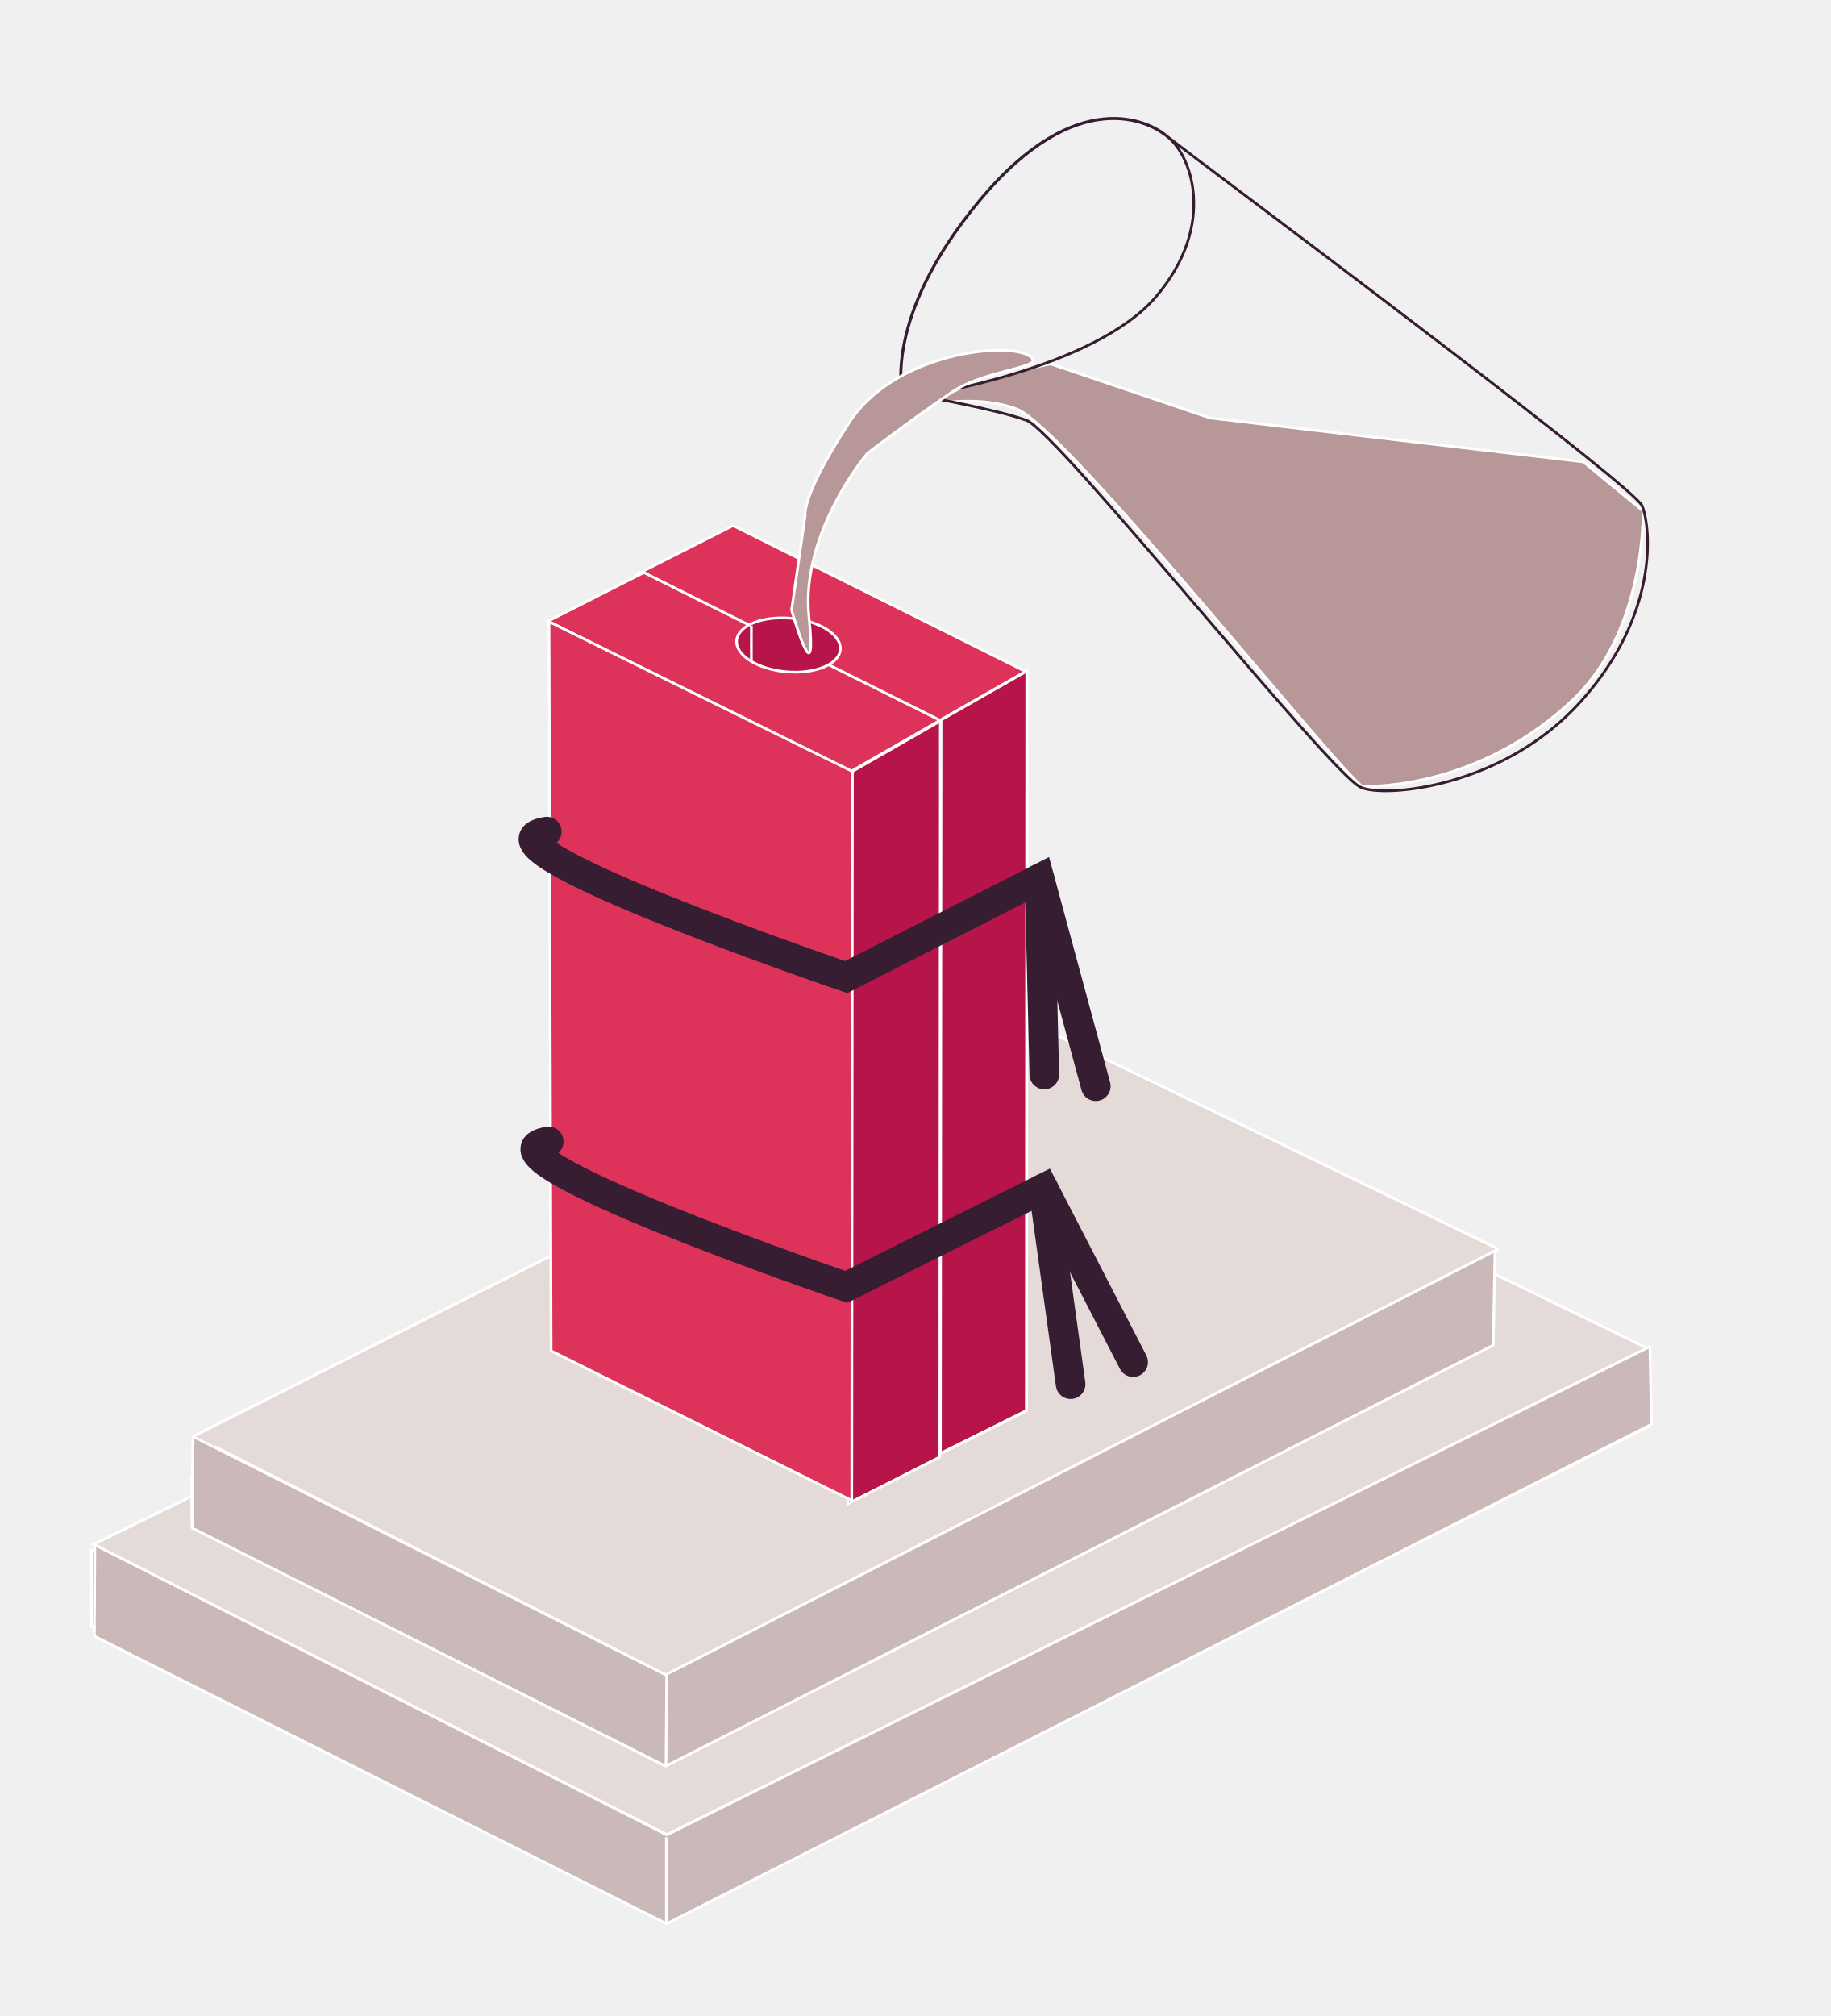
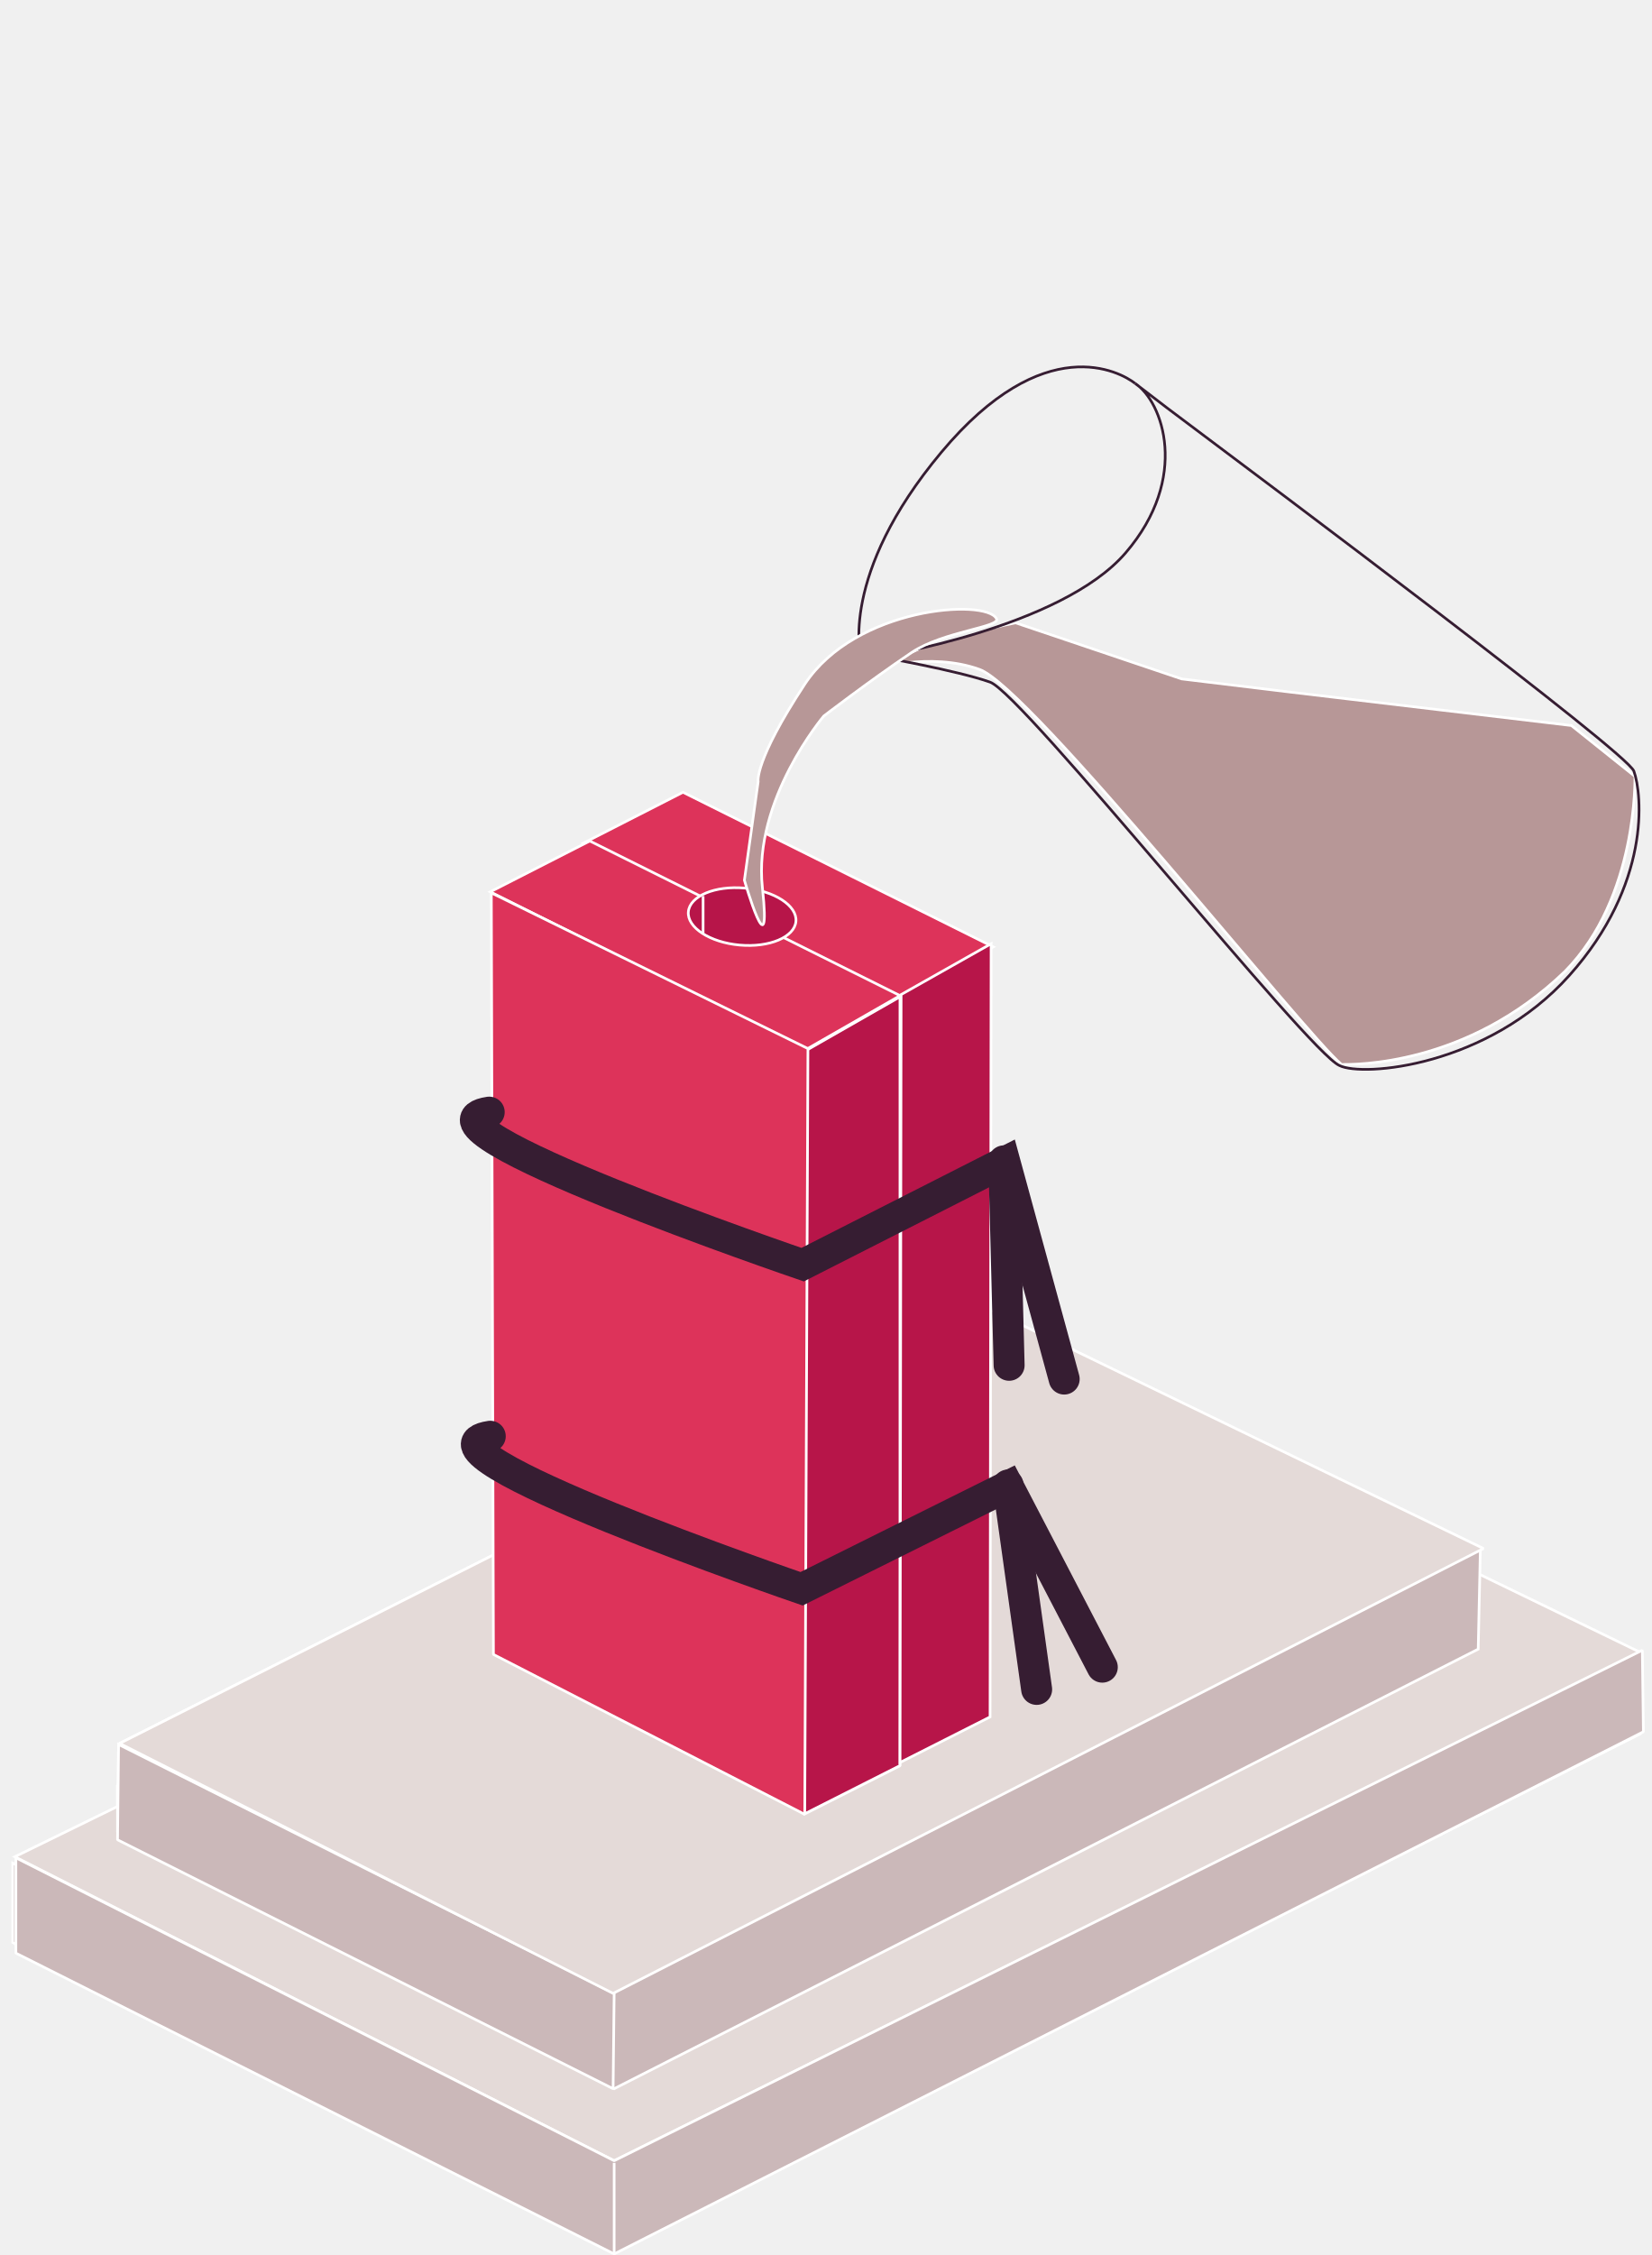
- <svg xmlns="http://www.w3.org/2000/svg" xmlns:xlink="http://www.w3.org/1999/xlink" version="1.1" id="Layer_1" x="0px" y="0px" viewBox="0 0 164.28 180.89" style="enable-background:new 0 0 164.28 180.89;" xml:space="preserve">
+ <svg xmlns="http://www.w3.org/2000/svg" xmlns:xlink="http://www.w3.org/1999/xlink" version="1.1" id="Layer_1" x="0px" y="0px" viewBox="0 0 156 212.9" style="enable-background:new 0 0 156 212.9;" xml:space="preserve">
  <style type="text/css">
- 	.st0{fill:none;stroke:#FFFFFF;stroke-width:0.241;stroke-linejoin:bevel;stroke-miterlimit:10;}
- 	.st1{fill:#CBB8B9;stroke:#FFFFFF;stroke-width:0.241;stroke-miterlimit:10;}
- 	.st2{fill:#E4DAD8;stroke:#FFFFFF;stroke-width:0.241;stroke-miterlimit:10;}
- 	.st3{fill:#CBB8B9;stroke:#FFFFFF;stroke-width:0.241;stroke-linejoin:bevel;stroke-miterlimit:10;}
- 	.st4{fill:#E4DAD8;stroke:#FFFFFF;stroke-width:0.241;stroke-linejoin:bevel;stroke-miterlimit:10;}
- 	.st5{fill:none;stroke:#FFFFFF;stroke-width:0.241;stroke-miterlimit:10;}
- 	.st6{fill:none;stroke:#9C1B43;stroke-width:0.532;stroke-miterlimit:10;}
- 	.st7{fill:#DD335A;stroke:#FFFFFF;stroke-width:0.241;stroke-miterlimit:10;}
- 	.st8{fill:#B71549;stroke:#FFFFFF;stroke-width:0.241;stroke-miterlimit:10;}
- 	.st9{fill:#B71549;stroke:#FFFFFF;stroke-width:0.268;stroke-miterlimit:10;}
- 	.st10{fill:none;stroke:#361D32;stroke-width:2.659;stroke-linecap:round;stroke-miterlimit:10;}
- 	.st11{clip-path:url(#SVGID_2_);fill:#B79797;stroke:#FFFFFF;stroke-width:0.241;stroke-miterlimit:10;}
- 	.st12{fill:none;stroke:#361D32;stroke-width:0.241;stroke-miterlimit:10;}
- 	.st13{fill:none;stroke:#361D32;stroke-width:0.268;stroke-miterlimit:10;}
- 	.st14{fill:#B79797;stroke:#FFFFFF;stroke-width:0.241;stroke-miterlimit:10;}
+ 	.st0{fill:none;stroke:#FFFFFF;stroke-width:0.25;stroke-linejoin:bevel;stroke-miterlimit:10;}
+ 	.st1{fill:#CBB8B9;stroke:#FFFFFF;stroke-width:0.25;stroke-miterlimit:10;}
+ 	.st2{fill:#E4DAD8;stroke:#FFFFFF;stroke-width:0.25;stroke-miterlimit:10;}
+ 	.st3{fill:#CBB8B9;stroke:#FFFFFF;stroke-width:0.25;stroke-linejoin:bevel;stroke-miterlimit:10;}
+ 	.st4{fill:#E4DAD8;stroke:#FFFFFF;stroke-width:0.25;stroke-linejoin:bevel;stroke-miterlimit:10;}
+ 	.st5{fill:none;stroke:#FFFFFF;stroke-width:0.25;stroke-miterlimit:10;}
+ 	.st6{fill:none;stroke:#9C1B43;stroke-width:0.585;stroke-miterlimit:10;}
+ 	.st7{fill:none;stroke:#9C1B43;stroke-width:0.25;stroke-miterlimit:10;}
+ 	.st8{fill:#DD335A;stroke:#FFFFFF;stroke-width:0.25;stroke-miterlimit:10;}
+ 	.st9{fill:#B71549;stroke:#FFFFFF;stroke-width:0.25;stroke-miterlimit:10;}
+ 	.st10{fill:#B71549;stroke:#FFFFFF;stroke-width:0.266;stroke-linejoin:bevel;stroke-miterlimit:10;}
+ 	.st11{fill:#DD335A;stroke:#FFFFFF;stroke-width:0.25;stroke-linejoin:bevel;stroke-miterlimit:10;}
+ 	.st12{fill:none;stroke:#361D32;stroke-width:2.925;stroke-linecap:round;stroke-miterlimit:10;}
+ 	.st13{clip-path:url(#SVGID_2_);fill:#B79797;stroke:#FFFFFF;stroke-width:0.25;stroke-miterlimit:10;}
+ 	.st14{fill:none;stroke:#361D32;stroke-width:0.25;stroke-miterlimit:10;}
+ 	.st15{fill:#B79797;stroke:#FFFFFF;stroke-width:0.25;stroke-miterlimit:10;}
</style>
  <g>
-     <line class="st0" x1="59.61" y1="160.61" x2="59.57" y2="168.78" />
-     <polygon class="st1" points="17.21,136.41 59.96,158.1 132.51,121.56 132.67,113.14 92.25,94.66 17.22,132.47  " />
-     <polygon class="st1" points="17.24,137.1 17.33,128.89 60.05,149.8 59.88,158.09  " />
-     <polygon class="st1" points="8.21,139.12 8.22,145.93 60.21,172.16 147.92,128.01 147.79,121.03 60.15,164.63  " />
-     <path class="st2" d="M17.42,128.85c-0.01,0.03,42.6,20.94,42.61,20.91l72.53-36.62l-42.82-20.7L17.42,128.85z" />
-     <polygon class="st2" points="59.85,164.61 147.97,121.04 95.86,95.71 8.38,138.58  " />
-     <polygon class="st1" points="17.21,136.41 59.83,158.43 134.01,120.7 134.16,112.29 92.25,94.66 17.22,132.47  " />
-     <polygon class="st3" points="17.24,137.1 17.33,128.89 59.83,150.31 59.77,158.49  " />
-     <polygon class="st3" points="8.51,138.62 8.47,146.81 59.82,172.61 148.21,127.8 148.07,120.82 59.84,164.64  " />
-     <path class="st4" d="M17.42,128.85c-0.01,0.03,42.32,21.42,42.32,21.42l74.73-38.2l-42.82-20.7L17.42,128.85z" />
-     <line class="st5" x1="59.8" y1="164.85" x2="59.8" y2="172.53" />
+     <line class="st0" x1="57.8" y1="199.6" x2="57.7" y2="208.6" />
+     <polygon class="st1" points="11.1,172.9 58.1,196.8 137.9,156.6 138.1,147.3 93.7,127 11.1,168.6  " />
+     <polygon class="st1" points="11.1,173.7 11.2,164.7 58.2,187.7 58,196.8  " />
+     <polygon class="st1" points="1.2,175.9 1.2,183.4 58.4,212.3 154.9,163.7 154.7,156 58.3,204  " />
+     <path class="st2" d="M11.3,164.6l46.9,23l79.8-40.3l-47.1-22.8L11.3,164.6z" />
+     <polygon class="st2" points="58,204 154.9,156 97.6,128.2 1.4,175.3  " />
+     <polygon class="st1" points="11.1,172.9 58,197.2 139.6,155.7 139.8,146.4 93.7,127 11.1,168.6  " />
+     <polygon class="st3" points="11.1,173.7 11.2,164.7 58,188.2 57.9,197.2  " />
+     <polygon class="st3" points="1.5,175.4 1.5,184.4 58,212.8 155.2,163.5 155.1,155.8 58,204  " />
+     <path class="st4" d="M11.3,164.6l46.6,23.6l82.2-42L93,123.4L11.3,164.6z" />
+     <line class="st5" x1="58" y1="204.2" x2="58" y2="212.7" />
  </g>
-   <path class="st6" d="M97.01,64.06" />
-   <path class="st6" d="M89.2,58.32" />
-   <path class="st6" d="M84.39,54.8" />
-   <path class="st6" d="M76.6,49.07" />
-   <path class="st6" d="M97.01,64.06" />
-   <path class="st6" d="M89.2,58.32" />
-   <path class="st6" d="M84.39,54.8" />
-   <path class="st6" d="M76.6,49.07" />
+   <path class="st6" d="M98.9,93.4" />
+   <path class="st7" d="M90.3,87" />
+   <path class="st7" d="M85,83.2" />
+   <path class="st7" d="M76.4,76.9" />
+   <path class="st6" d="M98.9,93.4" />
+   <path class="st7" d="M90.3,87" />
+   <path class="st7" d="M85,83.2" />
+   <path class="st7" d="M76.4,76.9" />
  <g>
-     <polygon class="st7" points="57.17,51.52 84.34,65.03 92.37,60.42 65.79,47.16  " />
-     <polygon class="st7" points="49.17,55.74 76.33,69.24 84.36,64.63 57.78,51.37  " />
-     <ellipse transform="matrix(0.0894 -0.996 0.996 0.0894 6.7969 123.1793)" class="st8" cx="70.76" cy="57.87" rx="2.41" ry="4.67" />
-     <polygon class="st8" points="76.14,69.42 76.09,134.92 84.35,130.73 84.39,64.69  " />
-     <polygon class="st9" points="84.44,64.59 84.38,130.43 92.12,126.58 92.16,60.19  " />
-     <polygon class="st7" points="49.27,55.78 49.46,121.21 76.44,134.64 76.5,69.22  " />
+     <polygon class="st8" points="55.1,79.6 85,94.4 93.8,89.4 64.5,74.8  " />
+     <polygon class="st8" points="46.3,84.2 76.1,99.1 85,94 55.7,79.4  " />
+     <ellipse transform="matrix(8.939926e-02 -0.996 0.996 8.939926e-02 -22.4337 148.6149)" class="st9" cx="70.1" cy="86.6" rx="2.7" ry="5.1" />
+     <polygon class="st10" points="75.9,99.3 75.9,171.3 85,166.7 85,94.1  " />
+     <polygon class="st9" points="85.1,93.9 85,166.4 93.5,162.1 93.6,89.1  " />
+     <polygon class="st11" points="46.4,84.3 46.6,156.2 76,171.3 76.3,99  " />
    <g>
-       <path class="st10" d="M49.07,74.62c-8.03,1.18,26.87,13.05,26.87,13.05l17.35-8.84l5.05,18.63" />
-       <path class="st10" d="M49.24,102.42c-8.03,1.18,26.7,13.05,26.7,13.05l17.7-8.84l8.05,15.59" />
-       <line class="st10" x1="93.29" y1="78.83" x2="93.72" y2="96.41" />
-       <line class="st10" x1="93.64" y1="106.63" x2="96.08" y2="124.2" />
+       <path class="st12" d="M46.2,105c-8.8,1.3,29.6,14.4,29.6,14.4l19.1-9.7l5.6,20.5" />
+       <path class="st12" d="M46.3,135.6c-8.8,1.3,29.4,14.4,29.4,14.4l19.5-9.7l8.9,17.1" />
+       <line class="st12" x1="94.8" y1="109.6" x2="95.3" y2="128.9" />
+       <line class="st12" x1="95.2" y1="140.2" x2="97.9" y2="159.5" />
    </g>
-     <line class="st5" x1="67.43" y1="56.14" x2="67.43" y2="59.25" />
+     <line class="st5" x1="66.4" y1="84.6" x2="66.4" y2="88.1" />
  </g>
  <g>
    <g>
      <g>
        <g>
-           <defs>
-             <path id="SVGID_1_" d="M104.56,12.1c2.37,1.59,4.71,8.05-0.83,14.54c-5.54,6.49-21.13,8.88-21.13,8.88s6.71,1.18,9.51,2.19       c2.8,1.02,27.32,31.8,30.01,32.93c2.01,0.96,12.71,0.12,19.74-7.69c7.03-7.8,6.31-15.59,5.51-17.56       c-0.67-1.64-30.67-24.12-40.05-31.19L104.56,12.1" />
-           </defs>
-           <clipPath id="SVGID_2_">
-             <use xlink:href="#SVGID_1_" style="overflow:visible;" />
-           </clipPath>
-           <path class="st11" d="M147.45,45.84c0,0,0.3,10.37-6.02,16.69c-8.49,8.21-18.2,8.04-19.19,8.04      c-3.18-2.61-26.77-32.35-31.05-33.89c-4.28-1.54-9.15,0-9.15,0l5.99-2.66l6.25-1.37l14.3,4.85l9.03,1.07l24.48,2.87      L147.45,45.84z" />
+           <g>
+             <g>
+               <defs>
+                 <path id="SVGID_1_" d="M107.2,36.2c2.6,1.7,5.2,8.9-0.9,16S83,62,83,62s7.4,1.3,10.5,2.4c3.1,1.1,30.1,35,33,36.2         c2.2,1.1,14,0.1,21.7-8.5s6.9-17.1,6.1-19.3c-0.7-1.8-33.7-26.5-44.1-34.3L107.2,36.2" />
+               </defs>
+               <clipPath id="SVGID_2_">
+                 <use xlink:href="#SVGID_1_" style="overflow:visible;" />
+               </clipPath>
+               <path class="st13" d="M154.4,73.3c0,0,0.3,11.4-6.6,18.4c-9.3,9-20,8.8-21.1,8.8c-3.5-2.9-29.4-35.6-34.2-37.3        c-4.7-1.7-10.1,0-10.1,0l6.6-2.9l6.9-1.5l15.7,5.3l9.9,1.2l26.9,3.2L154.4,73.3z" />
+             </g>
+           </g>
        </g>
        <g>
-           <path id="XMLID_3_" class="st12" d="M104.56,12.1c2.37,1.59,4.71,8.05-0.83,14.54c-5.54,6.49-21.13,8.88-21.13,8.88      s6.71,1.18,9.51,2.19c2.8,1.02,27.32,31.8,30.01,32.93c2.01,0.96,12.71,0.12,19.74-7.69c7.03-7.8,6.31-15.59,5.51-17.56      c-0.67-1.64-30.67-24.12-40.05-31.19L104.56,12.1" />
+           <path id="XMLID_3_" class="st14" d="M107.2,36.2c2.6,1.7,5.2,8.9-0.9,16S83,62,83,62s7.4,1.3,10.5,2.4c3.1,1.1,30.1,35,33,36.2      c2.2,1.1,14,0.1,21.7-8.5s6.9-17.1,6.1-19.3c-0.7-1.8-33.7-26.5-44.1-34.3L107.2,36.2" />
        </g>
      </g>
-       <path class="st13" d="M81.01,35.51c0,0-1.88-6.98,6.92-17.54s15.32-6.94,16.64-5.87" />
+       <path class="st14" d="M81.3,62c0,0-2.1-7.7,7.6-19.3s16.9-7.6,18.3-6.5" />
    </g>
-     <path class="st14" d="M92.7,32.26c-0.88-1.77-12.12-1.04-16.47,5.63c-4.36,6.67-3.97,8.37-3.97,8.37l-1.22,8.48   c0,0,2.35,8.22,1.56,0.63c-0.79-7.59,5.24-14.69,5.24-14.69s3.95-3.02,7.58-5.49C88.12,33.34,93.08,33.01,92.7,32.26z" />
+     <path class="st15" d="M94.1,58.4c-1-1.9-13.3-1.1-18.1,6.2c-4.8,7.3-4.4,9.2-4.4,9.2l-1.3,9.3c0,0,2.6,9,1.7,0.7s5.8-16.2,5.8-16.2   s4.3-3.3,8.3-6C89.1,59.6,94.6,59.2,94.1,58.4z" />
  </g>
</svg>
